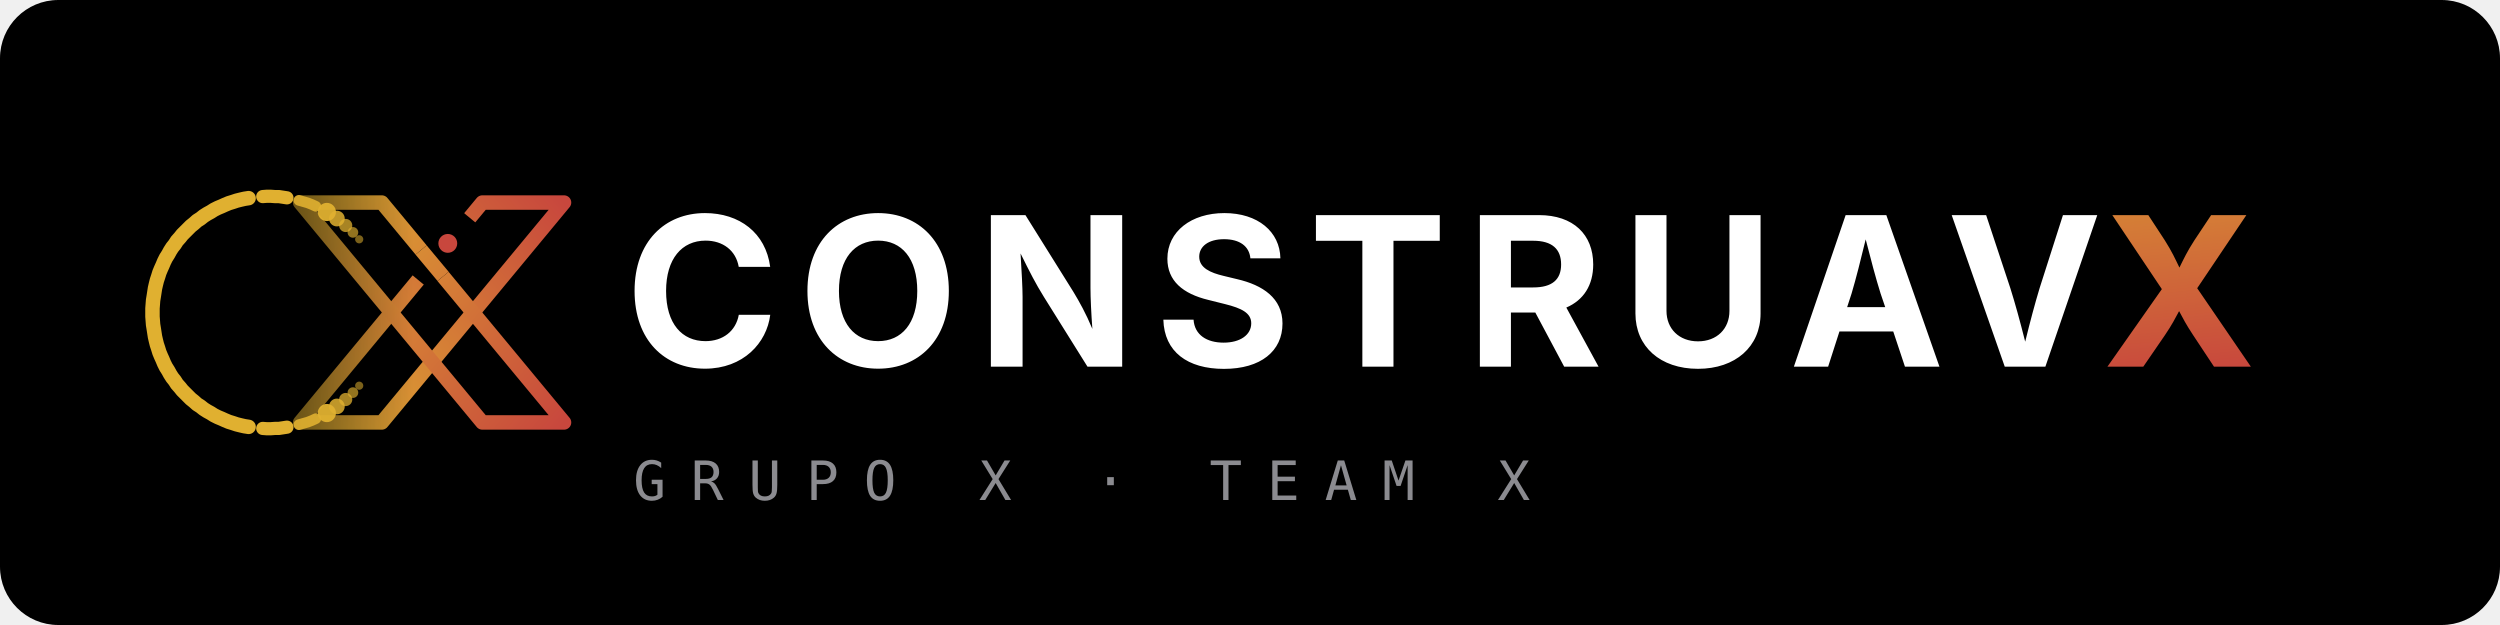
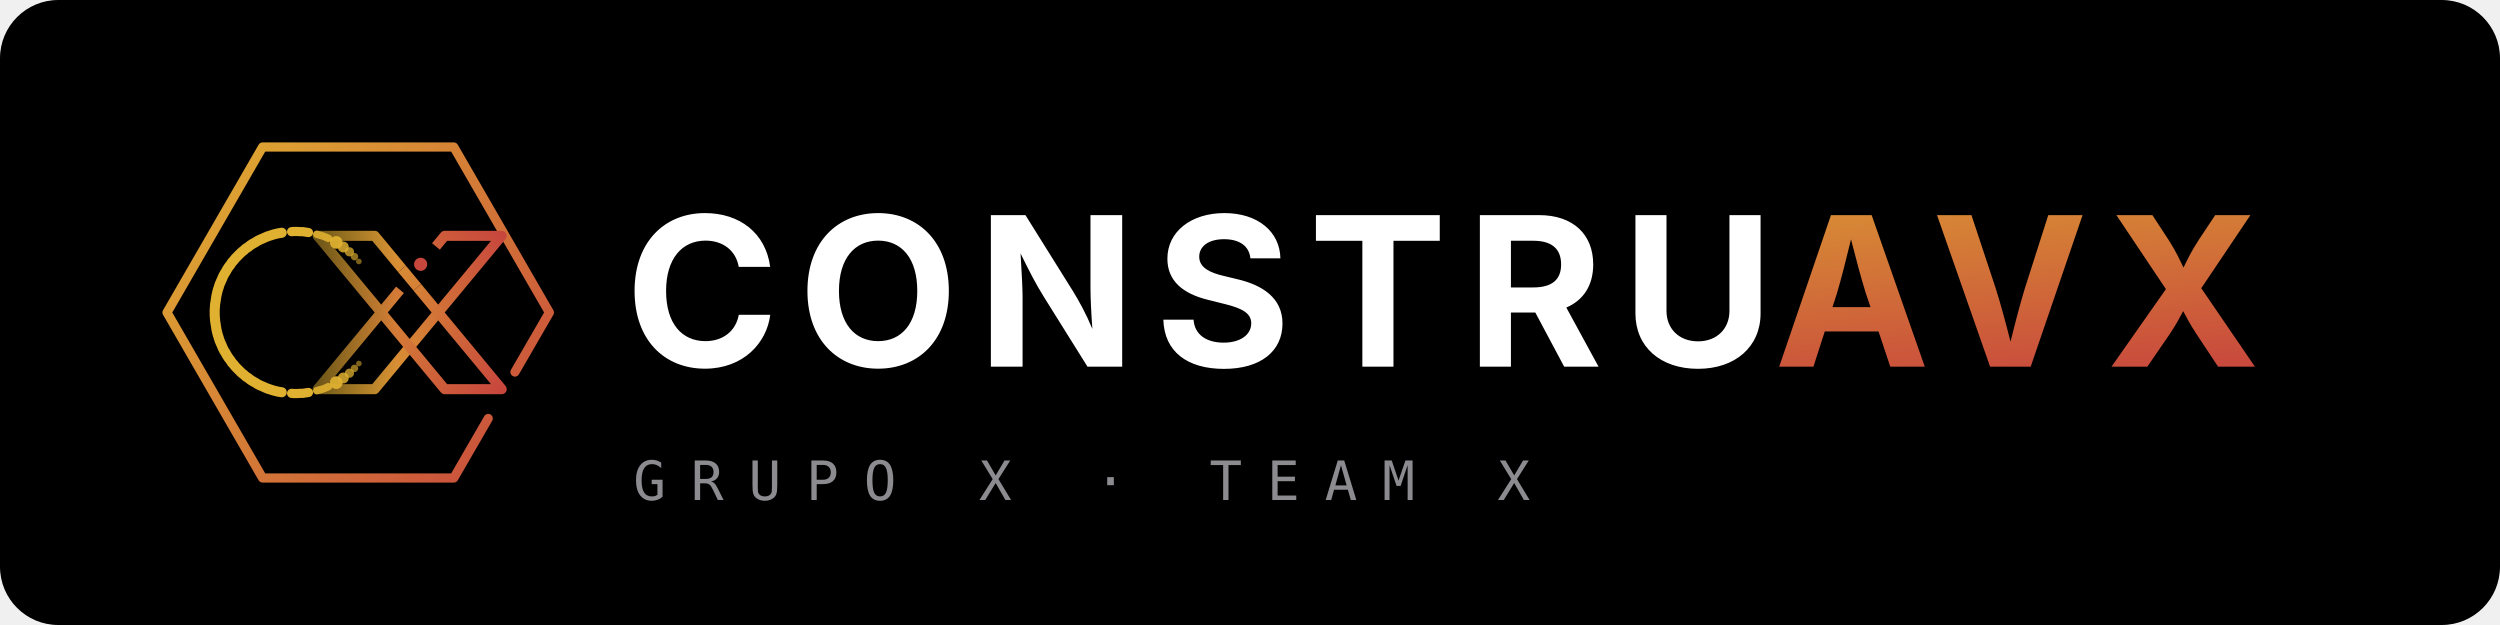
<svg xmlns="http://www.w3.org/2000/svg" viewBox="0 0 600 150">
  <rect width="600" height="150" rx="14" fill="#000" />
-   <g transform="translate(66.0 37.3) scale(0.754)">
+   <g transform="translate(73.3 51.1) scale(0.478)">
    <defs>
      <linearGradient id="cg" gradientUnits="userSpaceOnUse" x1="-40" y1="0" x2="50" y2="0">
        <stop offset="0" stop-color="#E0B030" />
        <stop offset="1" stop-color="#E0B030" />
      </linearGradient>
    </defs>
-     <g transform="translate(0 0) scale(1)">
-       <defs>
-         <linearGradient id="fg" gradientUnits="userSpaceOnUse" x1="8" y1="0" x2="44" y2="0">
-           <stop offset="0" stop-color="#7d7d7d" />
-           <stop offset="1" stop-color="#fff" />
-         </linearGradient>
-         <mask id="fm" maskUnits="userSpaceOnUse" x="-40" y="-10" width="170" height="120">
-           <rect x="-40" y="-10" width="170" height="120" fill="url(#fg)" />
-         </mask>
-         <linearGradient id="g1" gradientUnits="userSpaceOnUse" x1="8" y1="15" x2="92" y2="85">
-           <stop offset="0" stop-color="#E0B030" />
-           <stop offset="1" stop-color="#C8473D" />
-         </linearGradient>
-         <linearGradient id="g2" gradientUnits="userSpaceOnUse" x1="92" y1="15" x2="8" y2="85">
-           <stop offset="0" stop-color="#C8473D" />
-           <stop offset="1" stop-color="#E0B030" />
-         </linearGradient>
-       </defs>
-       <g fill="none" stroke-width="4.6" stroke-linejoin="round" stroke-linecap="round" mask="url(#fm)">
-         <polygon points="66,15 92,15 34,85 8,85" stroke="url(#g2)" />
-         <polygon points="8,15 34,15 92,85 66,85" stroke="url(#g1)" />
-         <line x1="62.4" y1="20.2" x2="46" y2="40" stroke="#000" stroke-width="7.4" stroke-linecap="butt" />
-         <line x1="46.5" y1="30.1" x2="53.5" y2="38.5" stroke="#000" stroke-width="8.6" stroke-linecap="butt" />
-         <line x1="46.5" y1="30.1" x2="53.5" y2="38.5" stroke="url(#g1)" stroke-width="4.6" stroke-linecap="butt" />
+     <defs>
+       <linearGradient id="hg" gradientUnits="userSpaceOnUse" x1="-69" y1="-33" x2="122" y2="133">
+         <stop offset="0" stop-color="#E0B030" />
+         <stop offset="1" stop-color="#C8473D" />
+       </linearGradient>
+     </defs>
+     <path d="M91.8 103.2 L74.5 133.1 L-21.5 133.1 L-69.5 50 L-21.5 -33.1 L74.5 -33.1 L122.5 50 L105.2 79.9" fill="none" stroke="url(#hg)" stroke-width="4.6" stroke-linecap="round" stroke-linejoin="round" />
+     <g transform="translate(26.5 50) scale(1.1) translate(-26.5 -50)">
+       <g transform="translate(0 0) scale(1)">
+         <defs>
+           <linearGradient id="fg" gradientUnits="userSpaceOnUse" x1="8" y1="0" x2="44" y2="0">
+             <stop offset="0" stop-color="#7d7d7d" />
+             <stop offset="1" stop-color="#fff" />
+           </linearGradient>
+           <mask id="fm" maskUnits="userSpaceOnUse" x="-40" y="-10" width="170" height="120">
+             <rect x="-40" y="-10" width="170" height="120" fill="url(#fg)" />
+           </mask>
+           <linearGradient id="g1" gradientUnits="userSpaceOnUse" x1="8" y1="15" x2="92" y2="85">
+             <stop offset="0" stop-color="#E0B030" />
+             <stop offset="1" stop-color="#C8473D" />
+           </linearGradient>
+           <linearGradient id="g2" gradientUnits="userSpaceOnUse" x1="92" y1="15" x2="8" y2="85">
+             <stop offset="0" stop-color="#C8473D" />
+             <stop offset="1" stop-color="#E0B030" />
+           </linearGradient>
+         </defs>
+         <g fill="none" stroke-width="4.6" stroke-linejoin="round" stroke-linecap="round" mask="url(#fm)">
+           <polygon points="66,15 92,15 34,85 8,85" stroke="url(#g2)" />
+           <polygon points="8,15 34,15 92,85 66,85" stroke="url(#g1)" />
+           <line x1="62.4" y1="20.2" x2="46" y2="40" stroke="#000" stroke-width="7.4" stroke-linecap="butt" />
+           <line x1="46.5" y1="30.1" x2="53.5" y2="38.5" stroke="#000" stroke-width="8.6" stroke-linecap="butt" />
+           <line x1="46.5" y1="30.1" x2="53.5" y2="38.5" stroke="url(#g1)" stroke-width="4.6" stroke-linecap="butt" />
+         </g>
+         <circle cx="55" cy="28" r="3" fill="#C8473D" />
      </g>
-       <circle cx="55" cy="28" r="3" fill="#C8473D" />
+       <path d="M-8.4 13.6 L-9.7 13.8 L-11.0 14.1 L-12.2 14.4 L-13.4 14.8 L-14.7 15.2 L-15.9 15.7 L-17.0 16.2 L-18.2 16.7 L-19.4 17.3 L-20.5 18.0 L-21.6 18.6 L-22.7 19.3 L-23.7 20.1 L-24.8 20.8 L-25.8 21.7 L-26.8 22.5 L-27.7 23.4 L-28.6 24.3 L-29.5 25.2 L-30.3 26.2 L-31.2 27.2 L-31.9 28.3 L-32.7 29.3 L-33.4 30.4 L-34.0 31.5 L-34.7 32.6 L-35.3 33.8 L-35.8 35.0 L-36.3 36.1 L-36.8 37.3 L-37.2 38.6 L-37.6 39.8 L-37.9 41.0 L-38.2 42.3 L-38.4 43.6 L-38.6 44.9 L-38.8 46.1 L-38.9 47.4 L-39.0 48.7 L-39.0 50.0 L-39.0 51.3 L-38.9 52.6 L-38.8 53.9 L-38.6 55.1 L-38.4 56.4 L-38.2 57.7 L-37.9 59.0 L-37.6 60.2 L-37.2 61.4 L-36.8 62.7 L-36.3 63.9 L-35.8 65.0 L-35.3 66.2 L-34.7 67.4 L-34.0 68.5 L-33.4 69.6 L-32.7 70.7 L-31.9 71.7 L-31.2 72.8 L-30.3 73.8 L-29.5 74.8 L-28.6 75.7 L-27.7 76.6 L-26.8 77.5 L-25.8 78.3 L-24.8 79.2 L-23.7 79.9 L-22.7 80.7 L-21.6 81.4 L-20.5 82.0 L-19.4 82.7 L-18.2 83.3 L-17.0 83.8 L-15.9 84.3 L-14.7 84.8 L-13.4 85.2 L-12.2 85.6 L-11.0 85.9 L-9.7 86.2 L-8.4 86.4" fill="none" stroke="url(#cg)" stroke-width="4.6" stroke-linecap="round" stroke-linejoin="round" opacity="1" />
+       <path d="M-3.9 13.1 L-2.6 13.0 L-1.4 13.0 L-0.1 13.1 L1.2 13.1 L2.5 13.3 L3.8 13.5" fill="none" stroke="url(#cg)" stroke-width="4.2" stroke-linecap="round" stroke-linejoin="round" opacity="1" />
+       <path d="M7.6 14.3 L9.0 14.7 L10.4 15.1 L11.7 15.6 L13.0 16.2" fill="none" stroke="url(#cg)" stroke-width="3.4" stroke-linecap="round" stroke-linejoin="round" opacity="0.9" />
+       <circle cx="16.5" cy="18.0" r="2.9" fill="url(#cg)" opacity="0.95" />
+       <circle cx="19.7" cy="20.1" r="2.5" fill="url(#cg)" opacity="0.85" />
+       <circle cx="22.5" cy="22.3" r="2.1" fill="url(#cg)" opacity="0.75" />
+       <circle cx="24.8" cy="24.5" r="1.7" fill="url(#cg)" opacity="0.65" />
+       <circle cx="26.8" cy="26.7" r="1.3" fill="url(#cg)" opacity="0.55" />
+       <path d="M-3.9 86.9 L-2.6 87.0 L-1.4 87.0 L-0.1 86.9 L1.2 86.9 L2.5 86.7 L3.8 86.5" fill="none" stroke="url(#cg)" stroke-width="4.2" stroke-linecap="round" stroke-linejoin="round" opacity="1" />
+       <path d="M7.6 85.7 L9.0 85.3 L10.4 84.9 L11.7 84.4 L13.0 83.8" fill="none" stroke="url(#cg)" stroke-width="3.4" stroke-linecap="round" stroke-linejoin="round" opacity="0.9" />
+       <circle cx="16.5" cy="82.0" r="2.9" fill="url(#cg)" opacity="0.95" />
+       <circle cx="19.7" cy="79.9" r="2.5" fill="url(#cg)" opacity="0.85" />
+       <circle cx="22.5" cy="77.7" r="2.1" fill="url(#cg)" opacity="0.75" />
+       <circle cx="24.8" cy="75.5" r="1.7" fill="url(#cg)" opacity="0.65" />
+       <circle cx="26.8" cy="73.3" r="1.3" fill="url(#cg)" opacity="0.55" />
    </g>
-     <path d="M-8.4 13.6 L-9.7 13.8 L-11.0 14.1 L-12.2 14.4 L-13.4 14.8 L-14.7 15.2 L-15.9 15.7 L-17.0 16.2 L-18.2 16.7 L-19.4 17.3 L-20.5 18.0 L-21.6 18.6 L-22.7 19.3 L-23.7 20.1 L-24.8 20.8 L-25.8 21.7 L-26.8 22.5 L-27.7 23.4 L-28.6 24.3 L-29.5 25.2 L-30.3 26.2 L-31.2 27.2 L-31.9 28.3 L-32.7 29.3 L-33.4 30.4 L-34.0 31.5 L-34.7 32.6 L-35.3 33.8 L-35.8 35.0 L-36.3 36.1 L-36.8 37.3 L-37.2 38.6 L-37.6 39.8 L-37.9 41.0 L-38.2 42.3 L-38.4 43.6 L-38.6 44.9 L-38.8 46.1 L-38.9 47.4 L-39.0 48.7 L-39.0 50.0 L-39.0 51.3 L-38.9 52.6 L-38.8 53.9 L-38.6 55.1 L-38.4 56.4 L-38.2 57.7 L-37.9 59.0 L-37.6 60.2 L-37.2 61.4 L-36.8 62.7 L-36.3 63.9 L-35.8 65.0 L-35.3 66.2 L-34.7 67.4 L-34.0 68.5 L-33.4 69.6 L-32.7 70.7 L-31.9 71.7 L-31.2 72.8 L-30.3 73.8 L-29.5 74.8 L-28.6 75.7 L-27.7 76.6 L-26.8 77.5 L-25.8 78.3 L-24.8 79.2 L-23.7 79.9 L-22.7 80.7 L-21.6 81.4 L-20.5 82.0 L-19.4 82.7 L-18.2 83.3 L-17.0 83.8 L-15.9 84.3 L-14.7 84.8 L-13.4 85.2 L-12.2 85.6 L-11.0 85.9 L-9.7 86.2 L-8.4 86.4" fill="none" stroke="url(#cg)" stroke-width="4.6" stroke-linecap="round" stroke-linejoin="round" opacity="1" />
-     <path d="M-3.9 13.1 L-2.6 13.0 L-1.4 13.0 L-0.1 13.1 L1.2 13.1 L2.5 13.3 L3.8 13.5" fill="none" stroke="url(#cg)" stroke-width="4.2" stroke-linecap="round" stroke-linejoin="round" opacity="1" />
-     <path d="M7.6 14.3 L9.0 14.7 L10.4 15.1 L11.7 15.6 L13.0 16.2" fill="none" stroke="url(#cg)" stroke-width="3.4" stroke-linecap="round" stroke-linejoin="round" opacity="0.9" />
-     <circle cx="16.5" cy="18.0" r="2.9" fill="url(#cg)" opacity="0.95" />
-     <circle cx="19.7" cy="20.1" r="2.5" fill="url(#cg)" opacity="0.85" />
-     <circle cx="22.5" cy="22.3" r="2.1" fill="url(#cg)" opacity="0.75" />
-     <circle cx="24.8" cy="24.5" r="1.7" fill="url(#cg)" opacity="0.65" />
-     <circle cx="26.8" cy="26.7" r="1.3" fill="url(#cg)" opacity="0.55" />
-     <path d="M-3.9 86.9 L-2.6 87.0 L-1.4 87.0 L-0.1 86.9 L1.2 86.9 L2.5 86.7 L3.8 86.5" fill="none" stroke="url(#cg)" stroke-width="4.2" stroke-linecap="round" stroke-linejoin="round" opacity="1" />
-     <path d="M7.6 85.7 L9.0 85.3 L10.4 84.9 L11.7 84.4 L13.0 83.8" fill="none" stroke="url(#cg)" stroke-width="3.4" stroke-linecap="round" stroke-linejoin="round" opacity="0.9" />
-     <circle cx="16.5" cy="82.0" r="2.9" fill="url(#cg)" opacity="0.95" />
-     <circle cx="19.7" cy="79.9" r="2.5" fill="url(#cg)" opacity="0.85" />
-     <circle cx="22.5" cy="77.7" r="2.1" fill="url(#cg)" opacity="0.75" />
-     <circle cx="24.8" cy="75.5" r="1.7" fill="url(#cg)" opacity="0.65" />
-     <circle cx="26.8" cy="73.3" r="1.3" fill="url(#cg)" opacity="0.55" />
  </g>
  <defs>
    <linearGradient id="wg" x1="0" y1="0" x2="1" y2="1">
      <stop offset="0" stop-color="#E0B030" />
      <stop offset="1" stop-color="#C8473D" />
    </linearGradient>
  </defs>
-   <text x="150" y="88" text-anchor="start" font-family="'Montserrat','Inter','Helvetica Neue',Arial,sans-serif" font-weight="700" font-size="50" letter-spacing="4.5" fill="#fff">CONSTRUAV<tspan fill="url(#wg)">X</tspan>
+   <text x="150" y="88" text-anchor="start" font-family="'Montserrat','Inter','Helvetica Neue',Arial,sans-serif" font-weight="700" font-size="50" letter-spacing="4.5" fill="#fff">CONSTRU<tspan fill="url(#wg)">AVX</tspan>
  </text>
  <text x="152" y="120" text-anchor="start" font-family="'JetBrains Mono','DejaVu Sans Mono',monospace" font-weight="400" font-size="13" fill="#8b8b90" letter-spacing="6">GRUPO X · TEAM X</text>
</svg>
